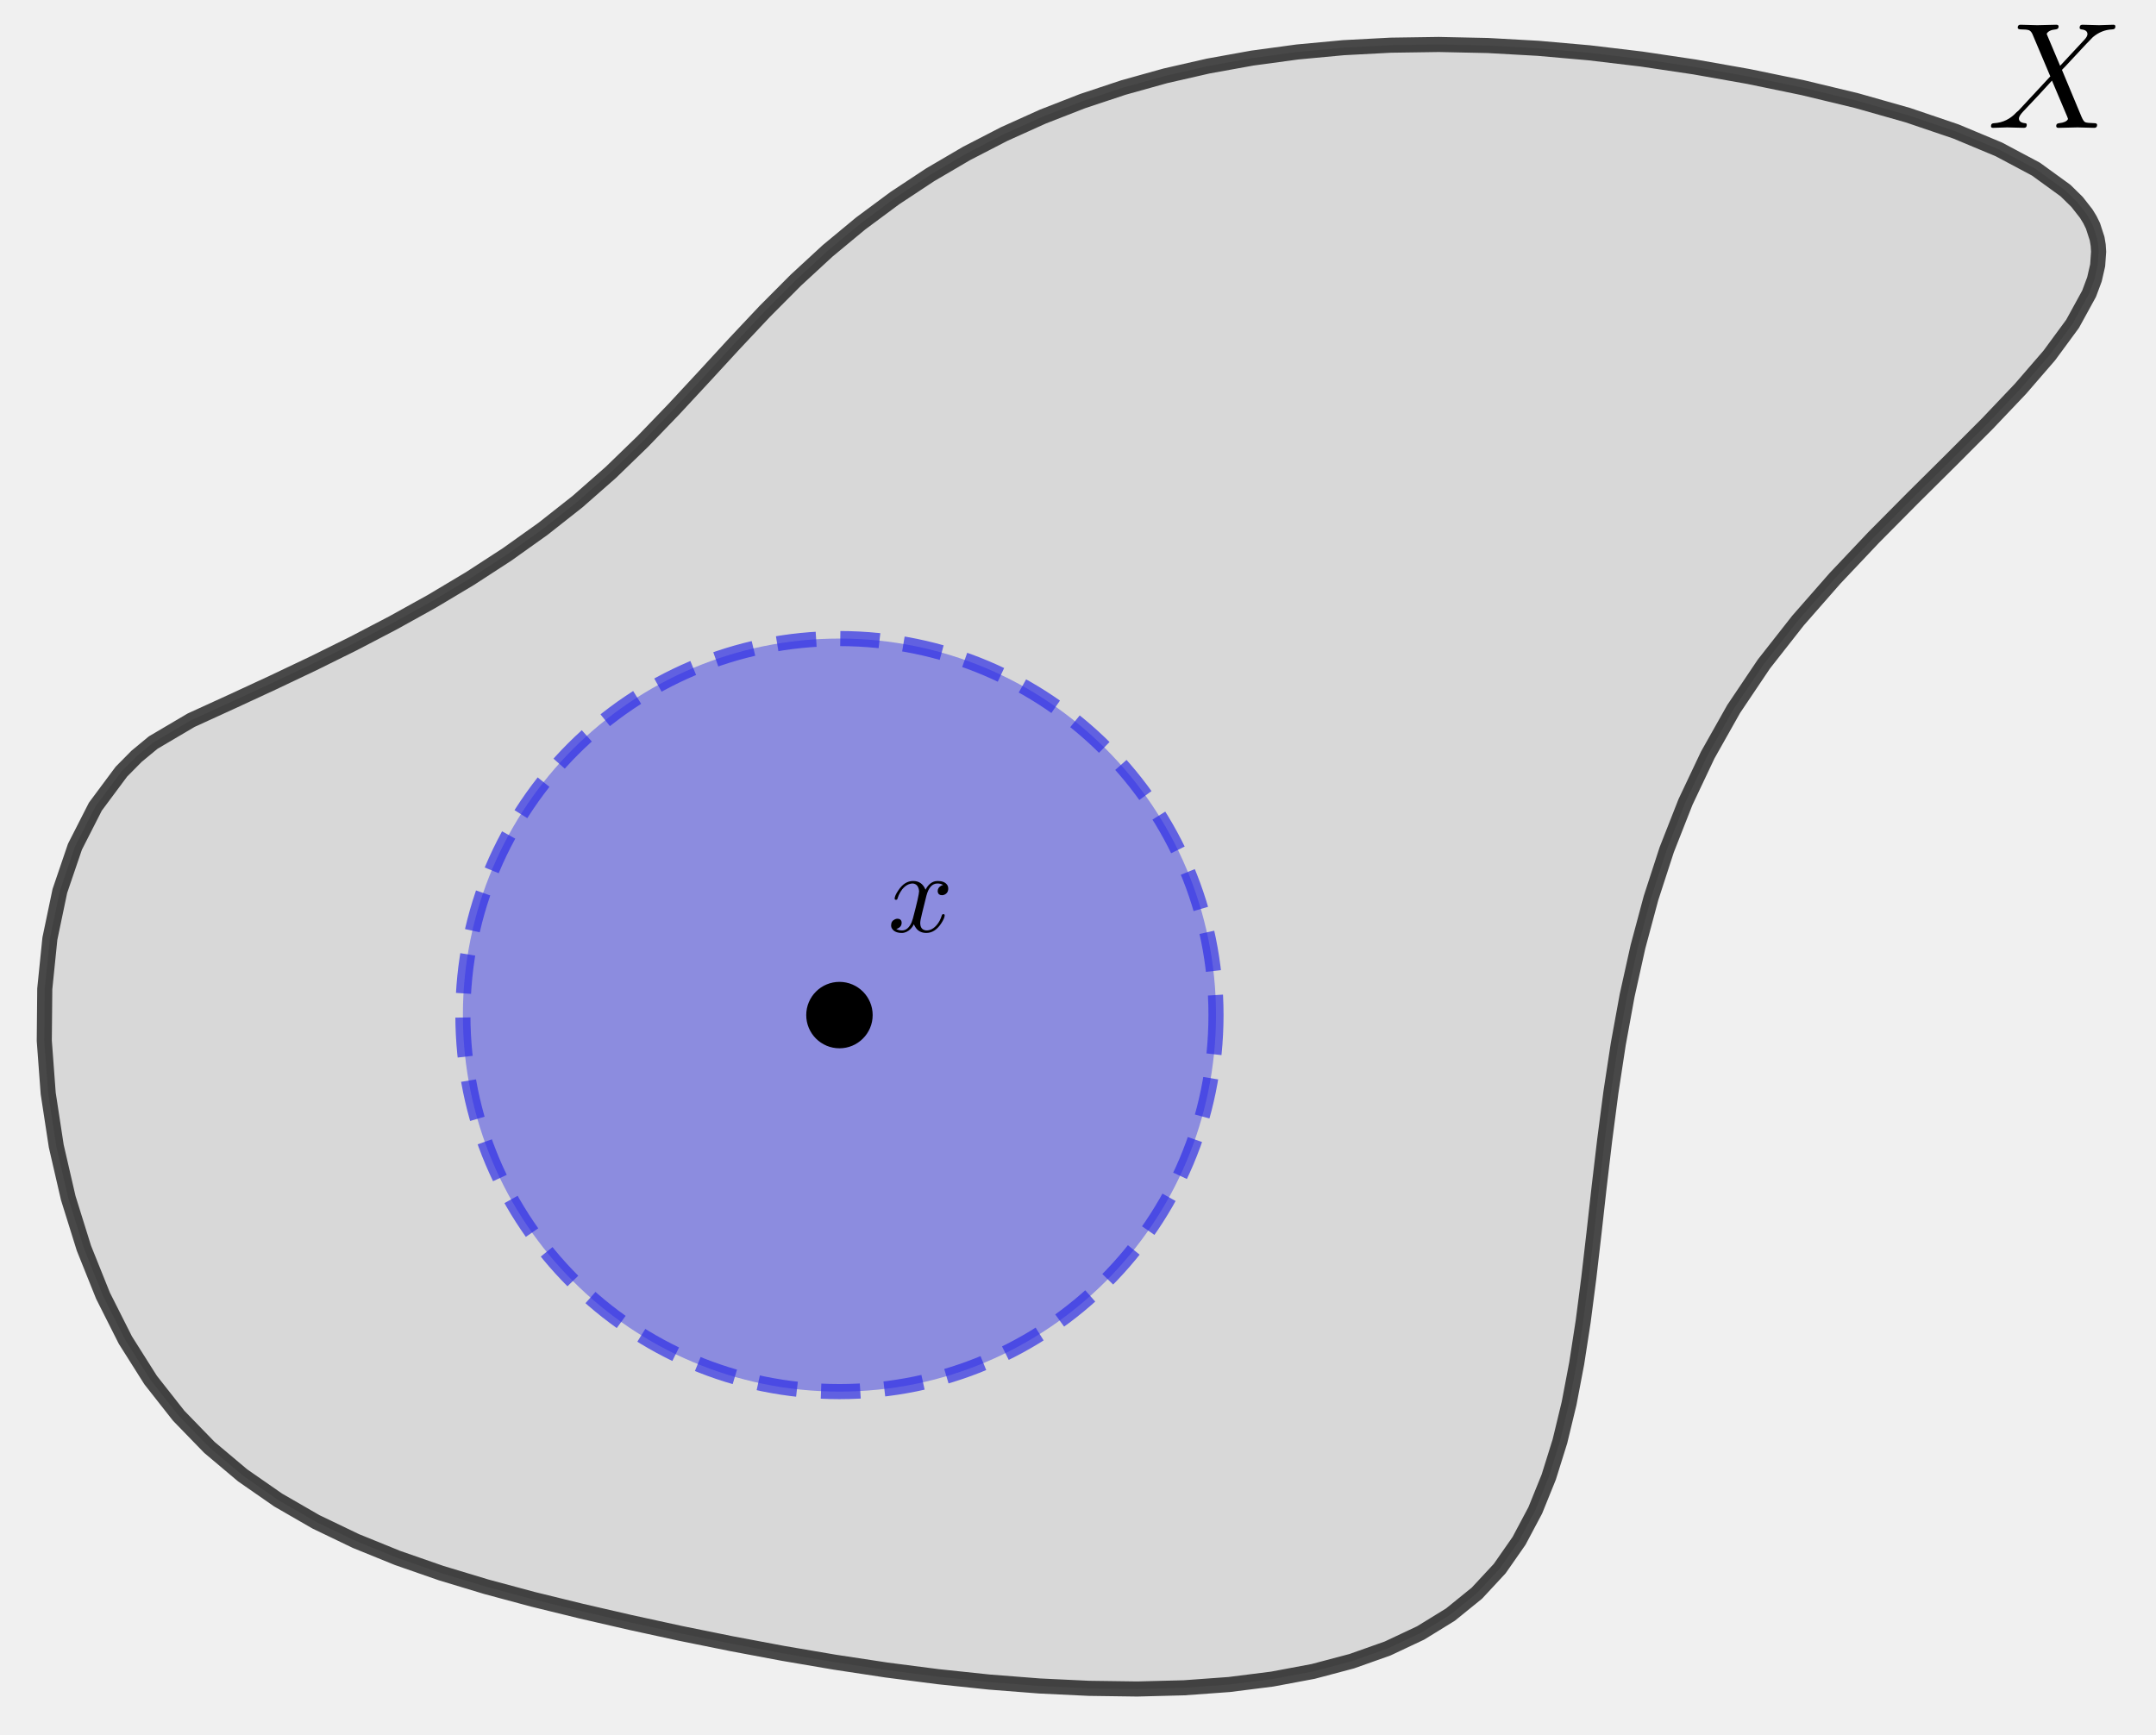
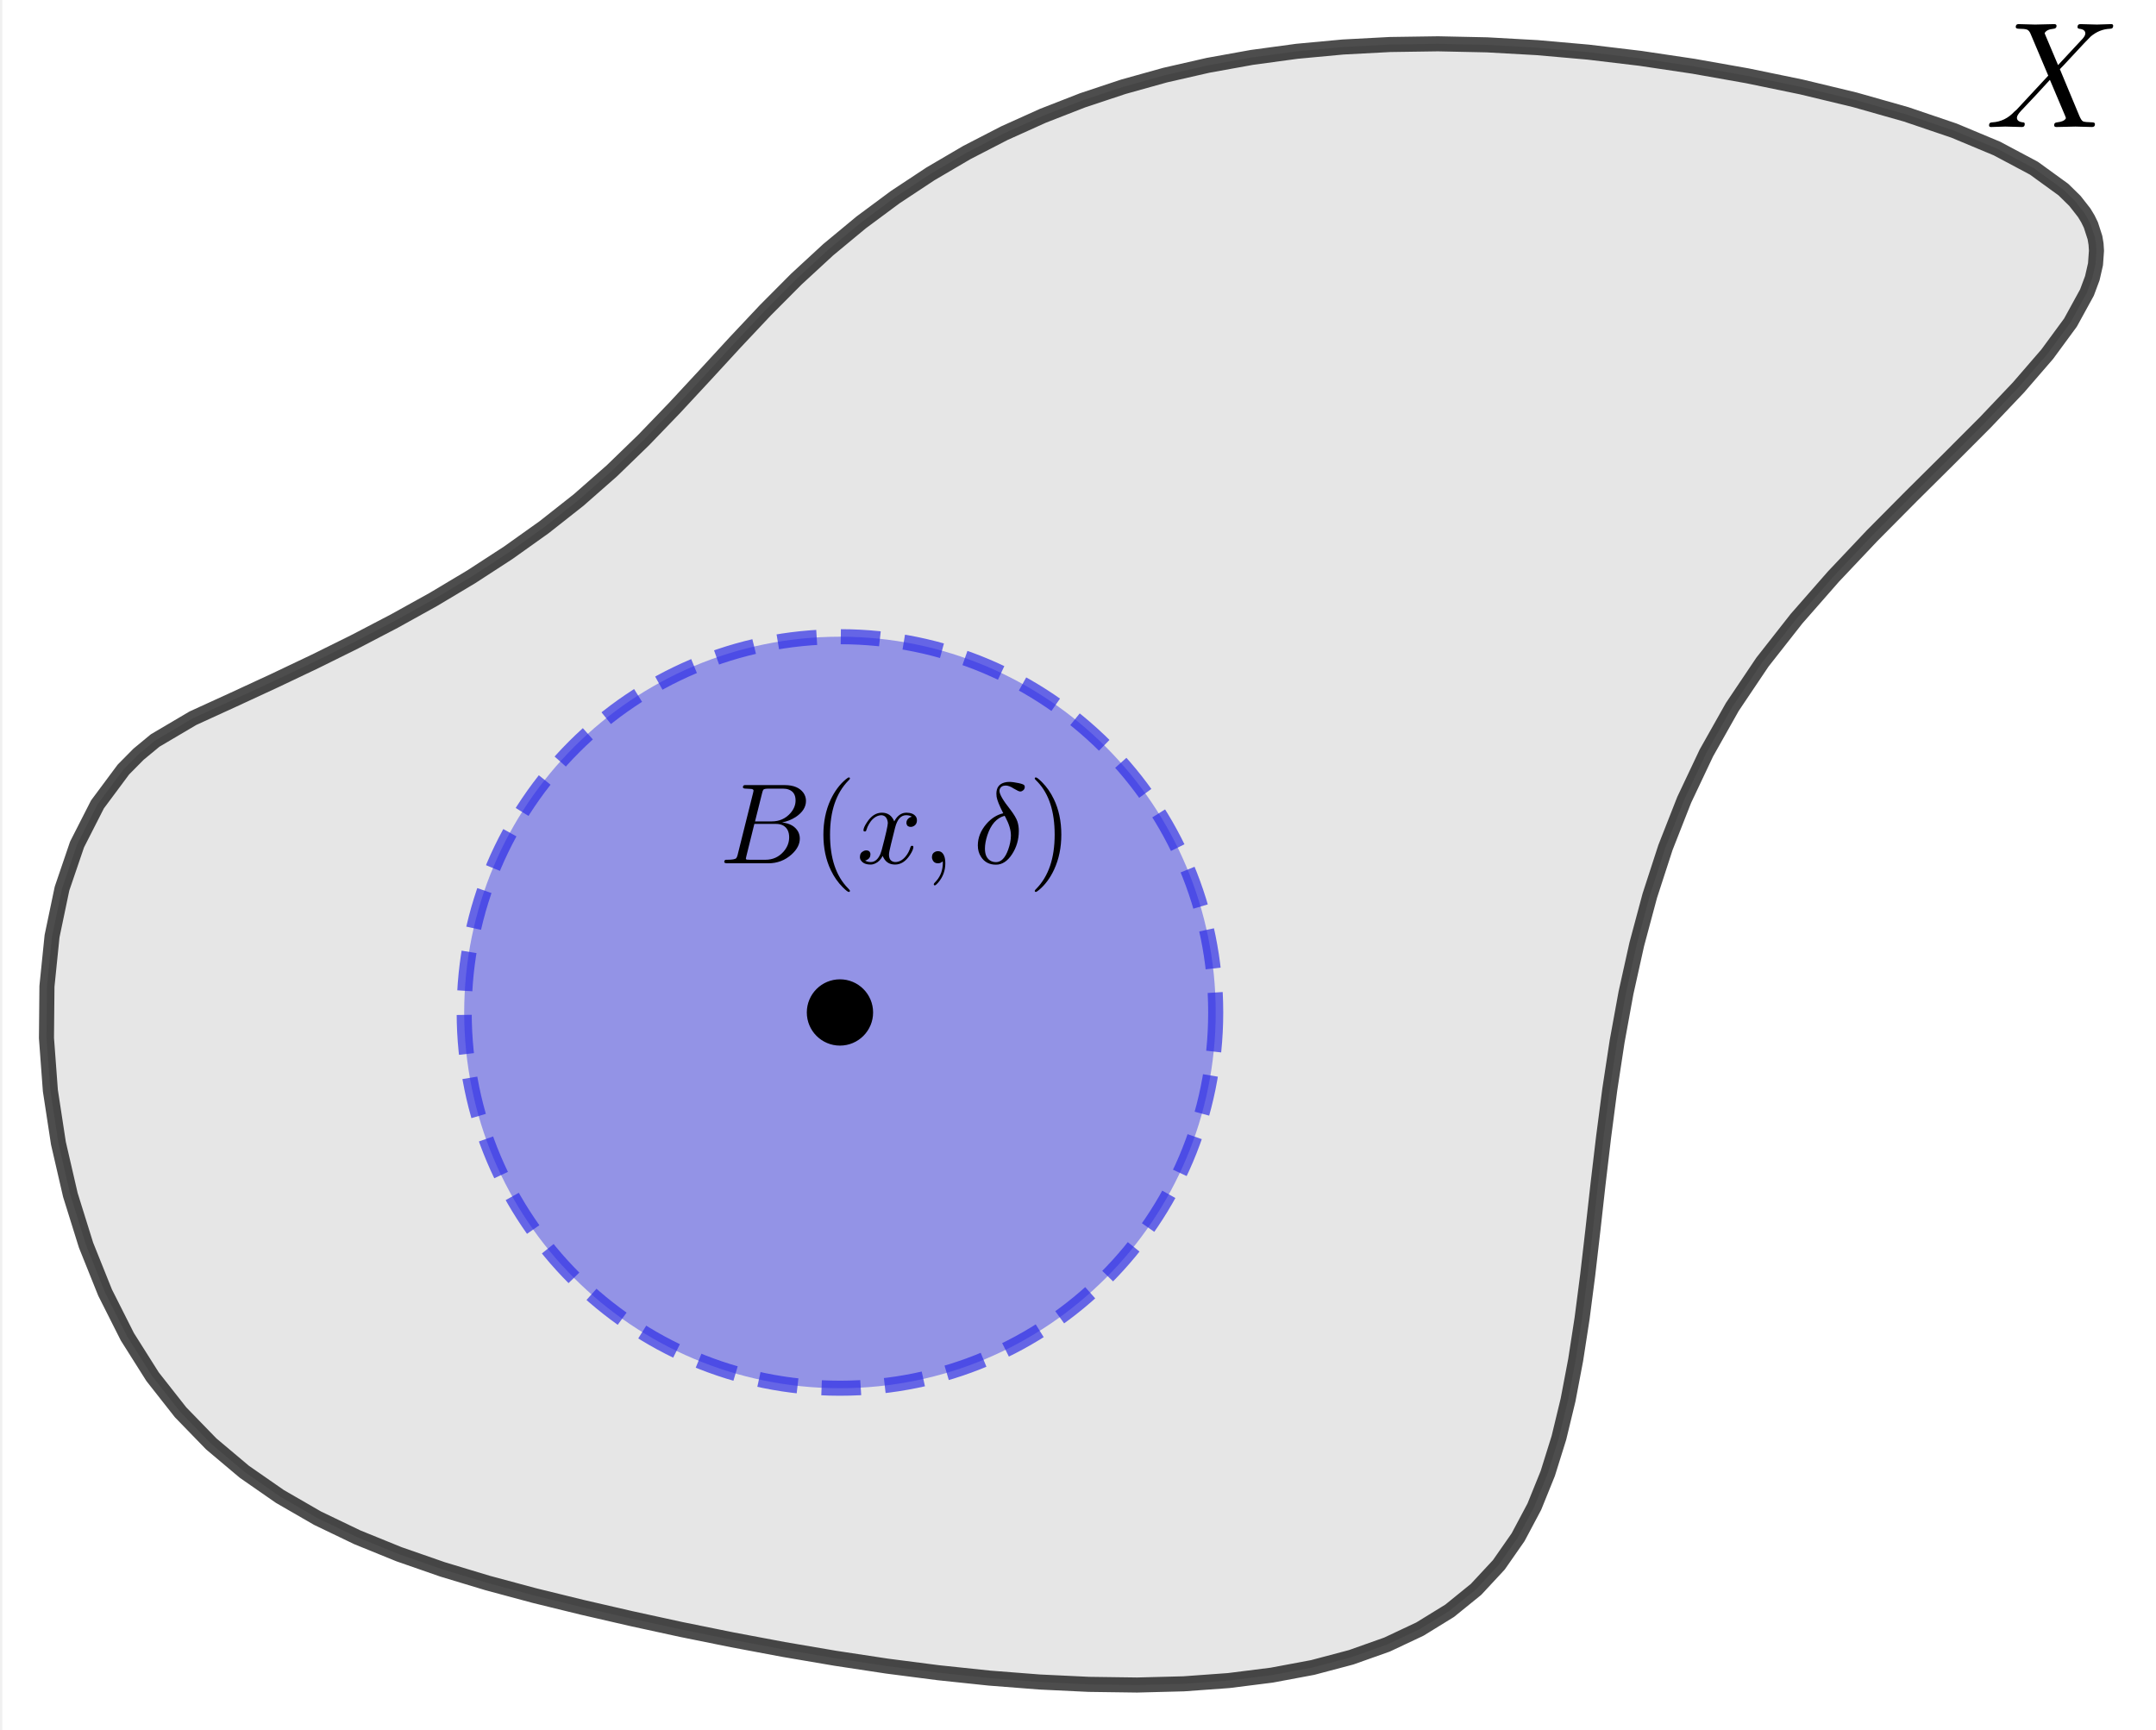
- <svg xmlns="http://www.w3.org/2000/svg" version="1.1" baseProfile="full" width="8.612cm" height="6.928cm" viewBox="0 0 357 287">
+ <svg xmlns="http://www.w3.org/2000/svg" version="1.1" baseProfile="full" width="8.636cm" height="6.928cm" viewBox="0 0 357 287">
  <g stroke-linejoin="miter" stroke-dashoffset="0" stroke-dasharray="none" stroke-width="1" stroke-miterlimit="10.000" stroke-linecap="square">
+     <clipPath id="clip23ce3482-7666-4745-9144-6904332fa2a3">
+       <path d="M 0 0 L 0 288.00 L 359.00 288.00 L 359.00 0 z" />
+     </clipPath>
+     <g clip-path="url(#clip1)">
+       <g fill-opacity="1" fill-rule="nonzero" stroke="none" fill="#ffffff">
+         <path d="M 0 0 L 359.00 0 L 359.00 288.00 L 0 288.00 L 0 0 z" />
+       </g>
+     </g>
    <g id="misc">
</g>
    <g id="layer0">
-       <clipPath id="clip20fcc377-bb4a-446a-ac49-0afe6f877103">
-         <path d="M 0 0 L 0 288.00 L 358.00 288.00 L 358.00 0 z" />
+       <clipPath id="clipf3b75109-bee1-45e0-9450-461e1706662c">
+         <path d="M 0 0 L 0 288.00 L 359.00 288.00 L 359.00 0 z" />
      </clipPath>
-       <g clip-path="url(#clip1)">
+       <g clip-path="url(#clip2)">
        <g fill-opacity=".447" fill-rule="nonzero" stroke="none" fill="#3333ff">
          <path d="M 201.35 168.00 C 201.35 202.44 173.44 230.35 139.00 230.35 C 104.56 230.35 76.648 202.44 76.648 168.00 C 76.648 133.56 104.56 105.65 139.00 105.65 C 173.44 105.65 201.35 133.56 201.35 168.00 z" />
        </g>
      </g>
-       <clipPath id="clip707689a5-e2f2-40ad-80e6-b7d94bea8890">
-         <path d="M 0 0 L 0 288.00 L 358.00 288.00 L 358.00 0 z" />
+       <clipPath id="clip8bff107b-e5a2-43bd-be3a-374fce4e6688">
+         <path d="M 0 0 L 0 288.00 L 359.00 288.00 L 359.00 0 z" />
      </clipPath>
-       <g clip-path="url(#clip2)">
+       <g clip-path="url(#clip3)">
        <g stroke-linejoin="round" stroke-dasharray="6.5,4" stroke-width="2.5" stroke-linecap="butt" fill="none" stroke-opacity=".698" stroke="#3333ff">
          <path d="M 201.35 168.00 C 201.35 202.44 173.44 230.35 139.00 230.35 C 104.56 230.35 76.648 202.44 76.648 168.00 C 76.648 133.56 104.56 105.65 139.00 105.65 C 173.44 105.65 201.35 133.56 201.35 168.00 z" />
        </g>
      </g>
-       <clipPath id="clip9f28fd43-e0f5-4aa1-aad5-662918ab6f02">
-         <path d="M 0 0 L 0 288.00 L 358.00 288.00 L 358.00 0 z" />
+       <clipPath id="clip8909f497-440e-49f2-9c46-05b55078f8b1">
+         <path d="M 0 0 L 0 288.00 L 359.00 288.00 L 359.00 0 z" />
      </clipPath>
-       <g clip-path="url(#clip3)">
+       <g clip-path="url(#clip4)">
        <g stroke-linejoin="round" stroke-width="2.5" stroke-linecap="round" fill="none" stroke-opacity=".698" stroke="#000000">
          <path d="M 31.643 119.17 L 25.370 122.87 L 22.612 125.15 L 20.100 127.69 L 15.793 133.48 L 12.410 140.12 L 9.912 147.45 L 8.26 155.34 L 7.413 163.66 L 7.333 172.25 L 7.981 180.97 L 9.317 189.70 L 11.301 198.29 L 13.895 206.60 L 17.059 214.48 L 20.754 221.81 L 24.941 228.44 L 29.590 234.35 L 34.675 239.59 L 40.175 244.22 L 46.064 248.31 L 52.320 251.92 L 58.918 255.09 L 65.835 257.90 L 73.048 260.41 L 80.532 262.67 L 88.264 264.75 L 96.220 266.70 L 104.38 268.58 L 112.69 270.39 L 121.14 272.10 L 129.66 273.70 L 138.23 275.16 L 146.81 276.46 L 155.34 277.56 L 163.80 278.45 L 172.14 279.10 L 180.32 279.49 L 188.30 279.60 L 196.05 279.40 L 203.51 278.86 L 210.65 277.96 L 217.44 276.69 L 223.82 275.00 L 229.77 272.89 L 235.23 270.32 L 240.17 267.28 L 244.55 263.73 L 248.33 259.66 L 251.53 255.07 L 254.22 250.01 L 256.45 244.50 L 258.30 238.58 L 259.82 232.29 L 261.08 225.66 L 262.15 218.73 L 263.08 211.54 L 263.94 204.11 L 264.79 196.49 L 265.71 188.71 L 266.74 180.80 L 267.96 172.80 L 269.43 164.75 L 271.22 156.69 L 273.38 148.63 L 275.98 140.63 L 279.09 132.72 L 282.77 124.94 L 287.07 117.31 L 292.07 109.87 L 297.73 102.66 L 303.86 95.666 L 310.25 88.906 L 316.72 82.382 L 323.05 76.101 L 329.07 70.069 L 334.56 64.291 L 339.33 58.774 L 343.19 53.522 L 345.92 48.543 L 346.81 46.157 L 347.34 43.842 L 347.50 41.597 L 347.43 40.501 L 347.25 39.424 L 346.57 37.323 L 346.07 36.301 L 345.46 35.296 L 343.93 33.341 L 342.01 31.458 L 337.12 27.910 L 330.99 24.648 L 323.86 21.671 L 315.92 18.977 L 307.41 16.564 L 298.54 14.429 L 289.53 12.571 L 280.58 10.987 L 271.79 9.679 L 263.16 8.65 L 254.69 7.904 L 246.38 7.442 L 238.24 7.269 L 230.27 7.387 L 222.46 7.8 L 214.83 8.511 L 207.36 9.524 L 200.07 10.840 L 192.96 12.464 L 186.02 14.399 L 179.26 16.647 L 172.68 19.213 L 166.28 22.098 L 160.06 25.307 L 154.03 28.842 L 148.18 32.707 L 142.52 36.905 L 137.05 41.439 L 131.77 46.309 L 126.64 51.464 L 121.61 56.807 L 116.61 62.242 L 111.57 67.672 L 106.44 72.999 L 101.15 78.127 L 95.644 82.963 L 89.906 87.484 L 83.959 91.721 L 77.826 95.706 L 71.530 99.468 L 65.095 103.04 L 58.544 106.46 L 51.900 109.75 L 45.186 112.94 L 38.426 116.07 L 31.643 119.17 z" />
        </g>
      </g>
-       <clipPath id="clip7a130304-627c-4e5d-9ffc-3329adfdab5f">
-         <path d="M 0 0 L 0 288.00 L 358.00 288.00 L 358.00 0 z" />
+       <clipPath id="clip9bed60c9-df96-4d3a-9b49-a0b804757326">
+         <path d="M 0 0 L 0 288.00 L 359.00 288.00 L 359.00 0 z" />
      </clipPath>
-       <g clip-path="url(#clip4)">
+       <g clip-path="url(#clip5)">
        <g fill-opacity=".098" fill-rule="evenodd" stroke="none" fill="#000000">
          <path d="M 31.643 119.17 L 25.370 122.87 L 22.612 125.15 L 20.100 127.69 L 15.793 133.48 L 12.410 140.12 L 9.912 147.45 L 8.26 155.34 L 7.413 163.66 L 7.333 172.25 L 7.981 180.97 L 9.317 189.70 L 11.301 198.29 L 13.895 206.60 L 17.059 214.48 L 20.754 221.81 L 24.941 228.44 L 29.590 234.35 L 34.675 239.59 L 40.175 244.22 L 46.064 248.31 L 52.320 251.92 L 58.918 255.09 L 65.835 257.90 L 73.048 260.41 L 80.532 262.67 L 88.264 264.75 L 96.220 266.70 L 104.38 268.58 L 112.69 270.39 L 121.14 272.10 L 129.66 273.70 L 138.23 275.16 L 146.81 276.46 L 155.34 277.56 L 163.80 278.45 L 172.14 279.10 L 180.32 279.49 L 188.30 279.60 L 196.05 279.40 L 203.51 278.86 L 210.65 277.96 L 217.44 276.69 L 223.82 275.00 L 229.77 272.89 L 235.23 270.32 L 240.17 267.28 L 244.55 263.73 L 248.33 259.66 L 251.53 255.07 L 254.22 250.01 L 256.45 244.50 L 258.30 238.58 L 259.82 232.29 L 261.08 225.66 L 262.15 218.73 L 263.08 211.54 L 263.94 204.11 L 264.79 196.49 L 265.71 188.71 L 266.74 180.80 L 267.96 172.80 L 269.43 164.75 L 271.22 156.69 L 273.38 148.63 L 275.98 140.63 L 279.09 132.72 L 282.77 124.94 L 287.07 117.31 L 292.07 109.87 L 297.73 102.66 L 303.86 95.666 L 310.25 88.906 L 316.72 82.382 L 323.05 76.101 L 329.07 70.069 L 334.56 64.291 L 339.33 58.774 L 343.19 53.522 L 345.92 48.543 L 346.81 46.157 L 347.34 43.842 L 347.50 41.597 L 347.43 40.501 L 347.25 39.424 L 346.57 37.323 L 346.07 36.301 L 345.46 35.296 L 343.93 33.341 L 342.01 31.458 L 337.12 27.910 L 330.99 24.648 L 323.86 21.671 L 315.92 18.977 L 307.41 16.564 L 298.54 14.429 L 289.53 12.571 L 280.58 10.987 L 271.79 9.679 L 263.16 8.65 L 254.69 7.904 L 246.38 7.442 L 238.24 7.269 L 230.27 7.387 L 222.46 7.8 L 214.83 8.511 L 207.36 9.524 L 200.07 10.840 L 192.96 12.464 L 186.02 14.399 L 179.26 16.647 L 172.68 19.213 L 166.28 22.098 L 160.06 25.307 L 154.03 28.842 L 148.18 32.707 L 142.52 36.905 L 137.05 41.439 L 131.77 46.309 L 126.64 51.464 L 121.61 56.807 L 116.61 62.242 L 111.57 67.672 L 106.44 72.999 L 101.15 78.127 L 95.644 82.963 L 89.906 87.484 L 83.959 91.721 L 77.826 95.706 L 71.530 99.468 L 65.095 103.04 L 58.544 106.46 L 51.900 109.75 L 45.186 112.94 L 38.426 116.07 L 31.643 119.17 z" />
        </g>
      </g>
-       <clipPath id="clip739fd612-f901-40a0-9168-79d267ad9f33">
-         <path d="M 0 0 L 0 288.00 L 358.00 288.00 L 358.00 0 z" />
+       <clipPath id="clip87e3f99d-5382-40b2-9ea5-cef60ec923ca">
+         <path d="M 0 0 L 0 288.00 L 359.00 288.00 L 359.00 0 z" />
      </clipPath>
-       <g clip-path="url(#clip5)">
+       <g clip-path="url(#clip6)">
        <g fill-opacity="1" fill-rule="nonzero" stroke="none" fill="#000000">
          <path d="M 144.00 168.00 C 144.00 170.76 141.76 173.00 139.00 173.00 C 136.24 173.00 134.00 170.76 134.00 168.00 C 134.00 165.24 136.24 163.00 139.00 163.00 C 141.76 163.00 144.00 165.24 144.00 168.00 z" />
        </g>
      </g>
-       <clipPath id="clipa2b6f963-9328-43ae-937e-9f29e8faa8fd">
-         <path d="M 0 0 L 0 288.00 L 358.00 288.00 L 358.00 0 z" />
+       <clipPath id="clip381761a2-a9ae-403c-85ec-efeacc6347ca">
+         <path d="M 0 0 L 0 288.00 L 359.00 288.00 L 359.00 0 z" />
      </clipPath>
-       <g clip-path="url(#clip6)">
+       <g clip-path="url(#clip7)">
        <g stroke-linejoin="round" stroke-linecap="round" fill="none" stroke-opacity="1" stroke="#000000">
          <path d="M 144.00 168.00 C 144.00 170.76 141.76 173.00 139.00 173.00 C 136.24 173.00 134.00 170.76 134.00 168.00 C 134.00 165.24 136.24 163.00 139.00 163.00 C 141.76 163.00 144.00 165.24 144.00 168.00 z" />
        </g>
      </g>
-       <g transform="matrix(.19, 0, 0, .19, 147.00, 154.19)">
-         <clipPath id="clipeb3e64a5-cd6b-45a9-b953-ae54ddbc2564">
-           <path d="M -773.68 -811.52 L -773.68 704.27 L 1110.5 704.27 L 1110.5 -811.52 z" />
+       <g transform="matrix(.19, 0, 0, .19, 119.00, 143.25)">
+         <clipPath id="clipf803424a-6f65-4859-9b7a-835b777bacc0">
+           <path d="M -626.32 -753.95 L -626.32 761.84 L 1263.2 761.84 L 1263.2 -753.95 z" />
        </clipPath>
-         <g clip-path="url(#clip7)">
+         <g clip-path="url(#clip8)">
+           <g fill-opacity="1" fill-rule="nonzero" stroke="none" fill="#000000">
+             <path d="M 16.000 -7.797 L 29.406 -61.500 Q 29.797 -63.094 29.797 -63.406 Q 29.797 -64.594 28.203 -64.906 L 28.094 -64.906 L 28.000 -64.906 Q 27.703 -64.906 27.094 -65.000 Q 25.406 -65.203 23.297 -65.203 Q 20.703 -65.203 20.500 -66.297 Q 20.500 -68.094 22.000 -68.297 L 22.094 -68.297 L 22.203 -68.297 L 23.406 -68.297 L 57.000 -68.297 Q 68.500 -68.297 73.406 -61.500 Q 75.594 -58.297 75.594 -54.500 Q 75.594 -46.406 66.594 -40.406 Q 66.500 -40.406 66.406 -40.297 Q 61.094 -36.906 54.703 -35.703 Q 64.906 -34.500 68.703 -27.703 Q 70.203 -24.906 70.203 -21.594 Q 70.203 -14.297 63.203 -7.906 L 63.094 -7.797 Q 54.500 -0 42.594 -0 L 6.906 -0 Q 4.406 -0 4.203 -1.094 Q 4.203 -2.906 5.703 -3.094 L 6.906 -3.094 Q 13.406 -3.094 14.703 -4.5 Q 15.297 -5.203 15.906 -7.297 Q 15.906 -7.406 16.000 -7.797 z M 31.094 -36.594 L 45.703 -36.594 Q 55.594 -36.594 62.000 -43.797 Q 66.500 -48.906 66.500 -54.906 Q 66.500 -62.203 60.500 -64.406 Q 58.406 -65.203 55.594 -65.203 L 42.703 -65.203 Q 39.094 -65.203 38.297 -64.203 L 38.297 -64.203 L 38.297 -64.094 L 38.203 -64.094 L 38.203 -64.000 Q 37.797 -63.406 37.297 -61.406 L 31.094 -36.594 z M 26.594 -3.094 L 40.203 -3.094 Q 49.797 -3.094 56.094 -10.297 Q 60.906 -15.906 60.906 -22.703 Q 60.906 -30.000 55.703 -33.000 Q 53.094 -34.406 49.406 -34.406 L 30.500 -34.406 L 23.594 -6.5 Q 23.094 -4.703 23.094 -4.203 Q 23.094 -3.406 24.000 -3.203 L 24.000 -3.203 L 24.000 -3.203 L 24.406 -3.203 Q 25.000 -3.094 26.594 -3.094 z" />
+           </g>
+         </g>
+       </g>
+       <g transform="matrix(.19, 0, 0, .19, 134.37, 143.25)">
+         <clipPath id="clip6fb451a4-4d26-4db0-9e92-85f0051d04fd">
+           <path d="M -707.22 -753.95 L -707.22 761.84 L 1182.3 761.84 L 1182.3 -753.95 z" />
+         </clipPath>
+         <g clip-path="url(#clip9)">
+           <g fill-opacity="1" fill-rule="nonzero" stroke="none" fill="#000000">
+             <path d="M 33.094 24.000 L 33.094 24.000 Q 33.094 25.000 32.094 25.000 Q 30.906 25.000 26.797 20.906 Q 20.594 14.703 16.500 6.203 Q 9.906 -7.406 9.906 -25.000 Q 9.906 -41.906 16.203 -55.500 Q 21.406 -66.594 29.406 -73.297 Q 31.500 -75.000 32.094 -75.000 Q 33.094 -75.000 33.094 -74.000 Q 33.094 -73.500 31.797 -72.297 Q 15.703 -55.906 15.703 -25.000 Q 15.703 5.797 31.406 21.797 Q 33.094 23.500 33.094 24.000 z" />
+           </g>
+         </g>
+       </g>
+       <g transform="matrix(.19, 0, 0, .19, 141.76, 143.25)">
+         <clipPath id="clipf209e5d8-933e-4cbf-8eb1-d46a166438cc">
+           <path d="M -746.12 -753.95 L -746.12 761.84 L 1143.4 761.84 L 1143.4 -753.95 z" />
+         </clipPath>
+         <g clip-path="url(#clip10)">
          <g fill-opacity="1" fill-rule="nonzero" stroke="none" fill="#000000">
            <path d="M 33.406 -30.203 L 30.000 -16.500 Q 28.297 -9.703 28.297 -7.703 Q 28.297 -2.5 32.000 -1.406 Q 32.797 -1.094 33.797 -1.094 Q 38.797 -1.094 42.906 -6.094 Q 45.594 -9.297 47.094 -14.203 Q 47.406 -15.297 48.406 -15.297 Q 49.594 -15.297 49.594 -14.297 Q 49.594 -11.797 46.500 -7.094 Q 41.094 1.094 33.594 1.094 Q 26.797 1.094 23.703 -4.594 Q 23.094 -5.5 22.797 -6.5 Q 20.406 -1.703 16.203 .203 Q 14.297 1.094 12.297 1.094 Q 6.297 1.094 3.906 -2.406 Q 2.906 -3.703 2.906 -5.5 Q 2.906 -9.203 6.094 -10.703 Q 7.203 -11.297 8.406 -11.297 Q 11.406 -11.297 12.000 -8.797 Q 12.094 -8.297 12.094 -7.797 Q 12.094 -4.406 8.703 -2.797 Q 8.094 -2.5 7.406 -2.406 Q 9.5 -1.094 12.406 -1.094 Q 17.703 -1.094 20.797 -8.203 Q 21.406 -9.703 21.906 -11.500 Q 27.297 -31.906 27.297 -35.297 Q 26.703 -41.500 21.906 -42.000 Q 16.703 -42.000 12.406 -36.703 L 12.406 -36.594 Q 12.406 -36.500 12.297 -36.500 Q 10.797 -34.500 9.594 -31.906 Q 9.094 -30.703 8.703 -29.500 L 8.5 -28.906 Q 8.297 -27.797 7.203 -27.797 Q 6 -27.797 6 -28.797 Q 6 -31.297 9.203 -36.000 Q 14.594 -44.203 22.094 -44.203 Q 29.797 -44.203 32.906 -36.594 Q 36.094 -42.797 41.406 -44.000 Q 42.406 -44.203 43.406 -44.203 Q 49.297 -44.203 51.703 -40.906 Q 52.703 -39.500 52.703 -37.594 Q 52.703 -33.500 49.000 -32.094 Q 48.094 -31.797 47.297 -31.797 Q 44.203 -31.797 43.594 -34.500 Q 43.500 -34.906 43.500 -35.297 Q 43.500 -38.297 46.406 -40.000 Q 47.297 -40.500 48.297 -40.703 Q 46.203 -42.000 43.297 -42.000 Q 36.500 -42.000 33.703 -31.406 Q 33.500 -30.797 33.406 -30.203 z" />
          </g>
        </g>
      </g>
+       <g transform="matrix(.19, 0, 0, .19, 152.63, 143.25)">
+         <clipPath id="clip02ef5fb3-1cc3-4d52-aa5c-7633b2172a79">
+           <path d="M -803.32 -753.95 L -803.32 761.84 L 1086.2 761.84 L 1086.2 -753.95 z" />
+         </clipPath>
+         <g clip-path="url(#clip11)">
+           <g fill-opacity="1" fill-rule="nonzero" stroke="none" fill="#000000">
+             <path d="M 20.297 -.094 L 20.297 -.094 Q 20.297 9.594 14.000 16.906 Q 12.297 18.906 11.203 19.297 Q 10.203 19.297 10.203 18.203 Q 10.203 17.703 11.297 16.594 Q 17.297 10.594 18.000 1.906 Q 18.094 .906 18.094 -.094 Q 18.094 -1.594 17.906 -1.594 Q 17.797 -1.594 17.406 -1.297 Q 16.000 -0 13.906 -0 Q 10.203 -0 9 -3.406 Q 8.594 -4.297 8.594 -5.297 Q 8.594 -8.906 11.703 -10.203 Q 12.703 -10.594 13.906 -10.594 Q 18.297 -10.594 19.797 -4.797 Q 20.297 -2.703 20.297 -.094 z" />
+           </g>
+         </g>
+       </g>
+       <g transform="matrix(.19, 0, 0, .19, 161.08, 143.25)">
+         <clipPath id="clip728724c8-7ac8-4eb3-83a0-f6252d2a6131">
+           <path d="M -847.78 -753.95 L -847.78 761.84 L 1041.7 761.84 L 1041.7 -753.95 z" />
+         </clipPath>
+         <g clip-path="url(#clip12)">
+           <g fill-opacity="1" fill-rule="nonzero" stroke="none" fill="#000000">
+             <path d="M 26.406 -43.703 Q 21.297 -53.703 20.594 -58.094 Q 20.406 -59.500 20.406 -60.797 Q 20.406 -68.703 27.594 -70.594 Q 29.500 -71.094 31.797 -71.094 Q 34.797 -71.094 40.000 -70.000 Q 44.203 -69.094 44.797 -68.094 Q 45.203 -67.594 45.203 -66.703 Q 45.203 -64.406 43.000 -63.203 Q 42.203 -62.703 41.203 -62.703 Q 39.906 -62.703 35.703 -65.203 Q 31.594 -67.906 28.594 -67.906 Q 24.703 -67.906 23.406 -64.906 Q 23.094 -64.094 23.094 -63.297 Q 23.094 -58.797 32.594 -46.906 Q 37.406 -40.594 38.797 -36.406 Q 40.000 -32.594 40.000 -28.297 Q 40.000 -16.906 34.000 -7.797 Q 28.094 1.203 20.000 1.203 Q 11.297 1.203 6.906 -5.797 Q 4.203 -10.000 4.203 -15.594 Q 4.203 -25.703 11.703 -34.406 Q 18.000 -41.703 26.406 -43.703 z M 27.594 -41.500 Q 17.203 -38.703 12.500 -24.500 Q 10.406 -18.000 10.406 -12.797 Q 10.406 -4.406 16.094 -1.797 Q 17.906 -1 20.000 -1 Q 26.797 -1 30.703 -11.906 Q 33.094 -18.594 33.094 -24.297 Q 33.094 -31.297 28.297 -40.297 Q 28.094 -40.594 27.594 -41.500 z" />
+           </g>
+         </g>
+       </g>
+       <g transform="matrix(.19, 0, 0, .19, 170.24, 143.25)">
+         <clipPath id="clipd2f75a33-54e7-4696-894f-77463ae3f261">
+           <path d="M -895.98 -753.95 L -895.98 761.84 L 993.49 761.84 L 993.49 -753.95 z" />
+         </clipPath>
+         <g clip-path="url(#clip13)">
+           <g fill-opacity="1" fill-rule="nonzero" stroke="none" fill="#000000">
+             <path d="M 28.906 -25.000 L 28.906 -25.000 Q 28.906 -8.094 22.594 5.5 Q 17.406 16.594 9.406 23.297 Q 7.297 25.000 6.703 25.000 Q 5.703 25.000 5.703 24.000 Q 5.703 23.500 7 22.297 Q 23.094 5.906 23.094 -25.000 Q 23.094 -55.500 8.094 -71.203 L 7.594 -71.703 Q 5.703 -73.500 5.703 -74.000 Q 5.703 -75.000 6.703 -75.000 Q 7.906 -75.000 12.000 -70.906 Q 18.203 -64.703 22.297 -56.203 Q 28.906 -42.594 28.906 -25.000 z" />
+           </g>
+         </g>
+       </g>
      <g transform="matrix(.25, 0, 0, .25, 329.00, 21.075)">
-         <clipPath id="clip250d66a3-ee1e-43a8-8d74-10f2a34ee35e">
-           <path d="M -1316.0 -84.300 L -1316.0 1067.7 L 116.00 1067.7 L 116.00 -84.300 z" />
+         <clipPath id="clipfaaa7f6a-2ec0-4fa3-9609-9ce23c9aeadf">
+           <path d="M -1316.0 -84.300 L -1316.0 1067.7 L 120.00 1067.7 L 120.00 -84.300 z" />
        </clipPath>
-         <g clip-path="url(#clip8)">
+         <g clip-path="url(#clip14)">
          <g fill-opacity="1" fill-rule="nonzero" stroke="none" fill="#000000">
            <path d="M 48.500 -41.094 L 64.703 -58.500 Q 66.594 -60.594 66.594 -62.094 Q 66.594 -64.797 62.594 -65.203 Q 61.406 -65.406 61.406 -66.297 Q 61.406 -68.297 63.297 -68.297 L 74.297 -68.000 L 74.406 -68.000 L 83.703 -68.297 L 83.797 -68.297 Q 85.094 -68.297 85.094 -67.203 Q 85.094 -65.500 83.703 -65.297 Q 83.500 -65.203 82.906 -65.203 Q 75.906 -64.906 70.203 -60.094 Q 68.906 -59.000 55.203 -44.203 Q 51.906 -40.594 49.703 -38.406 Q 50.297 -36.797 62.594 -7.5 Q 63.906 -4.406 65.000 -3.797 L 65.094 -3.797 L 65.094 -3.797 L 65.094 -3.797 L 65.094 -3.797 L 65.203 -3.797 L 65.203 -3.703 Q 66.500 -3.203 71.203 -3.094 Q 73.000 -3.094 73.000 -1.906 Q 73.000 -0 71.094 -0 L 60.094 -.297 L 60.000 -.297 L 47.500 -0 L 47.406 -0 Q 45.906 -0 45.906 -1.203 Q 45.906 -2.797 47.406 -3 Q 47.594 -3.094 47.906 -3.094 Q 52.406 -3.594 53.594 -5.594 Q 53.703 -5.797 53.703 -6 L 53.203 -7.406 L 43.094 -31.297 L 34.094 -21.500 L 23.906 -10.703 Q 21.203 -7.797 21.203 -6.203 Q 21.203 -3.5 25.203 -3.094 Q 26.406 -3.094 26.406 -2 Q 26.406 -0 24.594 -0 L 13.500 -.297 L 13.406 -.297 L 4.094 -0 L 4 -0 Q 2.703 -0 2.703 -1.094 Q 2.703 -2.797 4.094 -3 Q 4.297 -3.094 4.906 -3.094 Q 13.406 -3.594 19.594 -10.297 L 20.906 -11.406 L 42.000 -34.094 L 30.203 -62.000 Q 29.297 -64.094 27.797 -64.703 L 27.703 -64.703 L 27.703 -64.703 L 27.703 -64.703 Q 26.203 -65.203 22.703 -65.203 Q 20.500 -65.203 20.406 -66.297 Q 20.406 -68.297 22.203 -68.297 L 33.297 -68.000 L 33.406 -68.000 L 45.906 -68.297 L 46.000 -68.297 Q 47.500 -68.297 47.500 -67.094 Q 47.500 -65.406 45.500 -65.203 Q 40.906 -64.797 39.594 -62.297 L 40.094 -61.000 L 48.500 -41.094 z" />
          </g>
        </g>
      </g>
    </g>
  </g>
</svg>
